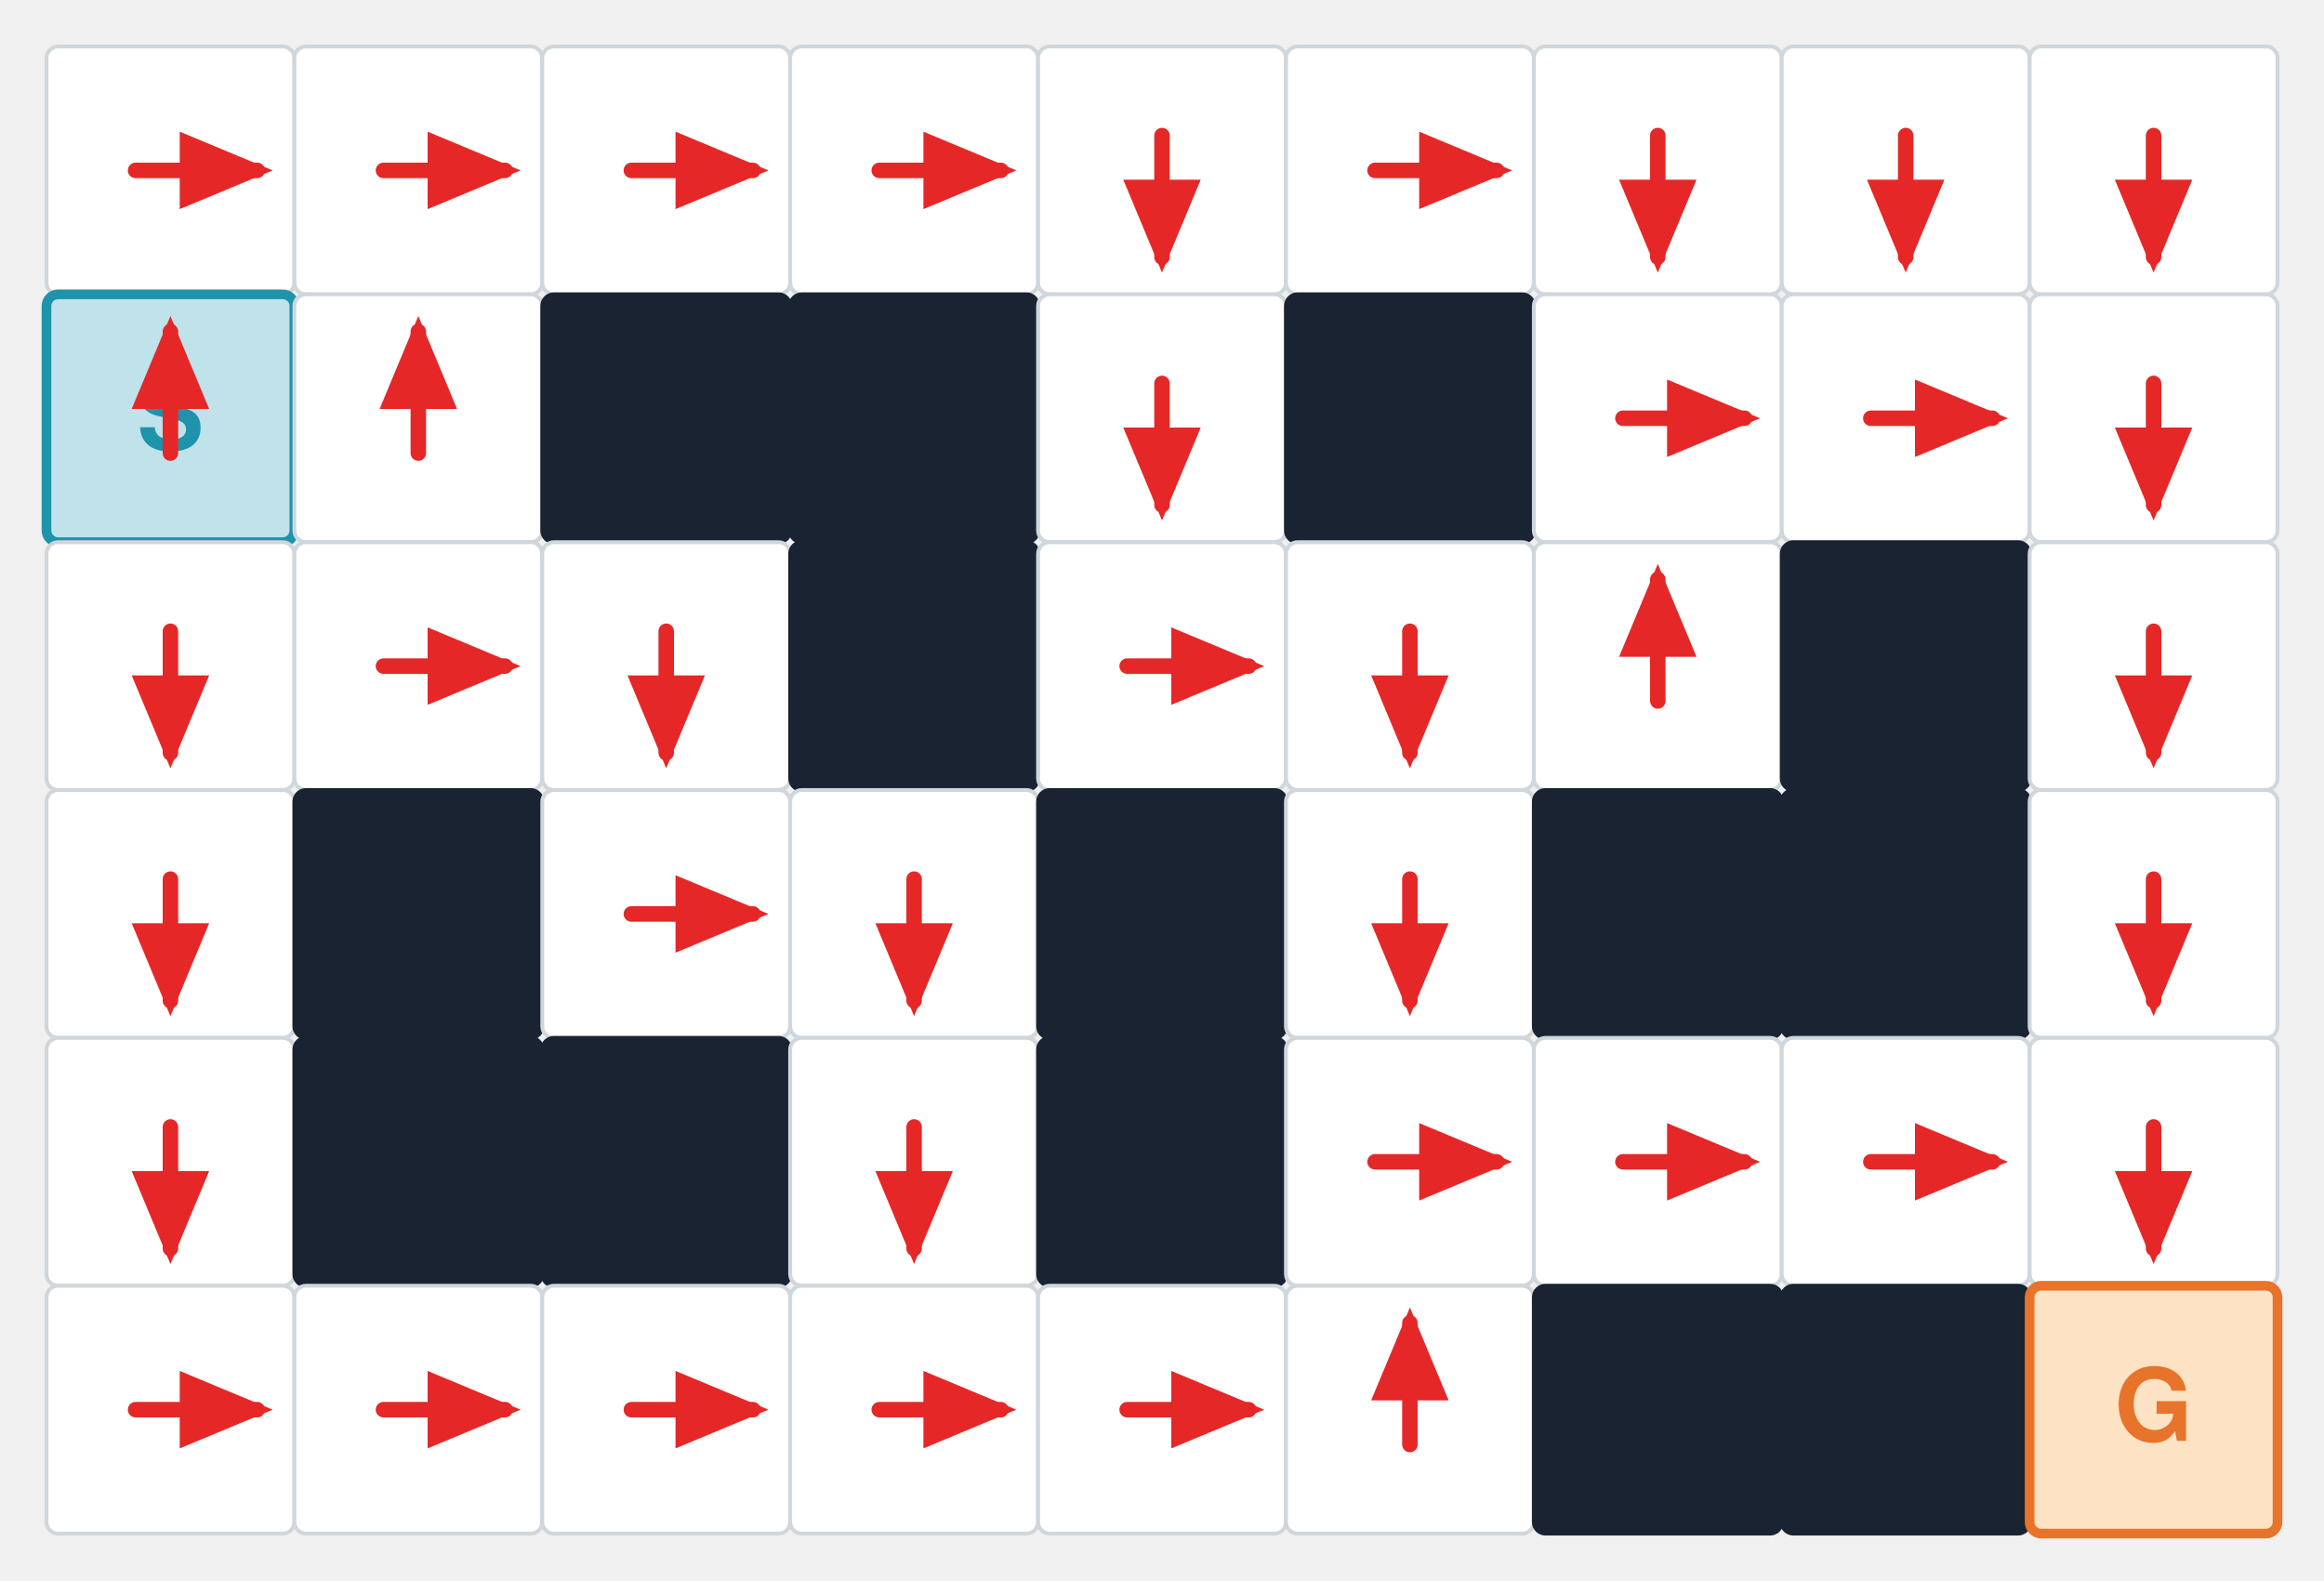
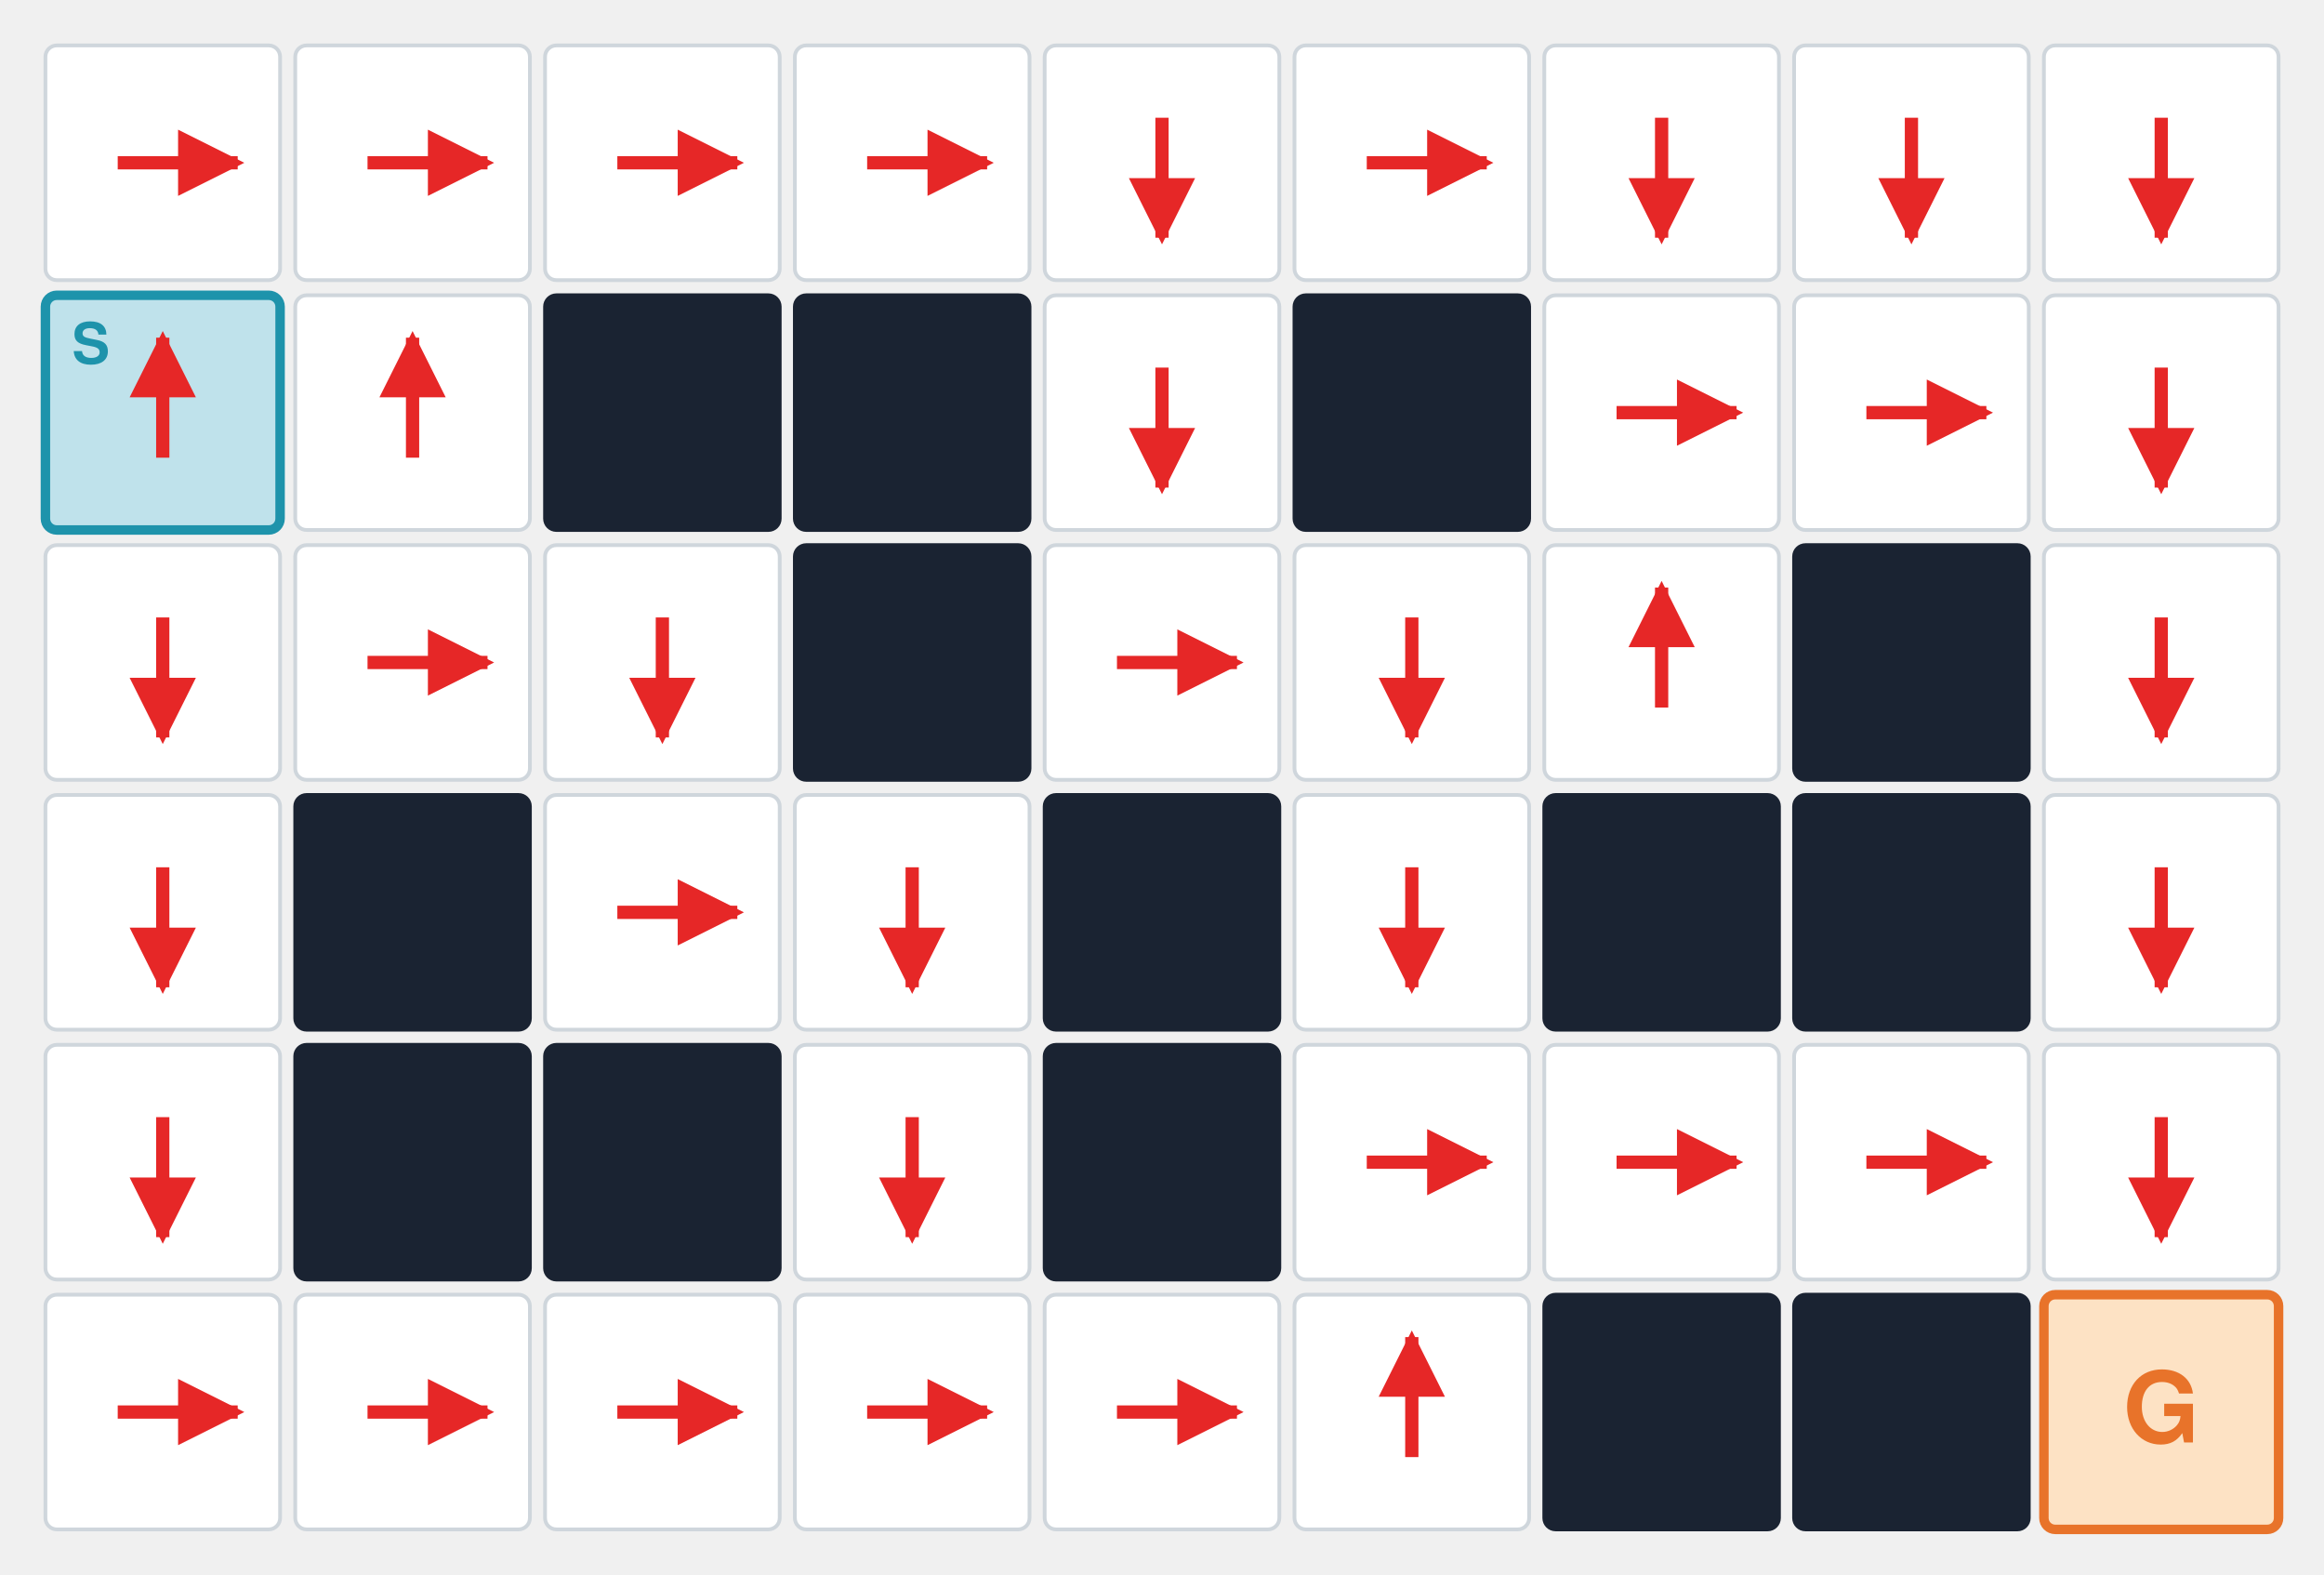
- <svg xmlns="http://www.w3.org/2000/svg" viewBox="0 0 600 408" font-family="-apple-system, BlinkMacSystemFont, 'Segoe UI', Helvetica, Arial, sans-serif">
+ <svg xmlns="http://www.w3.org/2000/svg" viewBox="0 0 614 416" font-family="-apple-system, BlinkMacSystemFont, 'Segoe UI', Helvetica, Arial, sans-serif">
  <defs>
-     <marker id="arrowhead" markerWidth="6" markerHeight="5" refX="5" refY="2.5" orient="auto">
-       <polygon points="0 0, 6 2.5, 0 5" fill="#E62727" />
+     <marker id="arrowhead" markerWidth="5" markerHeight="5" refX="4.5" refY="2.5" orient="auto" markerUnits="strokeWidth">
+       <polygon points="0 0, 5 2.5, 0 5" fill="#E62727" />
    </marker>
  </defs>
-   <rect x="12.0" y="12.0" width="64" height="64" rx="3" fill="#ffffff" stroke="#cfd6dc" stroke-width="1" />
-   <rect x="76.0" y="12.0" width="64" height="64" rx="3" fill="#ffffff" stroke="#cfd6dc" stroke-width="1" />
-   <rect x="140.0" y="12.0" width="64" height="64" rx="3" fill="#ffffff" stroke="#cfd6dc" stroke-width="1" />
-   <rect x="204.0" y="12.0" width="64" height="64" rx="3" fill="#ffffff" stroke="#cfd6dc" stroke-width="1" />
-   <rect x="268.0" y="12.0" width="64" height="64" rx="3" fill="#ffffff" stroke="#cfd6dc" stroke-width="1" />
-   <rect x="332.0" y="12.0" width="64" height="64" rx="3" fill="#ffffff" stroke="#cfd6dc" stroke-width="1" />
-   <rect x="396.0" y="12.0" width="64" height="64" rx="3" fill="#ffffff" stroke="#cfd6dc" stroke-width="1" />
-   <rect x="460.0" y="12.0" width="64" height="64" rx="3" fill="#ffffff" stroke="#cfd6dc" stroke-width="1" />
-   <rect x="524.0" y="12.0" width="64" height="64" rx="3" fill="#ffffff" stroke="#cfd6dc" stroke-width="1" />
-   <rect x="12.0" y="76.0" width="64" height="64" rx="3" fill="#bfe2eb" stroke="#1E93AB" stroke-width="2.5" />
-   <rect x="76.0" y="76.0" width="64" height="64" rx="3" fill="#ffffff" stroke="#cfd6dc" stroke-width="1" />
-   <rect x="140.0" y="76.0" width="64" height="64" rx="3" fill="#1a2332" stroke="#1a2332" stroke-width="1" />
-   <rect x="204.0" y="76.0" width="64" height="64" rx="3" fill="#1a2332" stroke="#1a2332" stroke-width="1" />
-   <rect x="268.0" y="76.0" width="64" height="64" rx="3" fill="#ffffff" stroke="#cfd6dc" stroke-width="1" />
-   <rect x="332.0" y="76.0" width="64" height="64" rx="3" fill="#1a2332" stroke="#1a2332" stroke-width="1" />
-   <rect x="396.0" y="76.0" width="64" height="64" rx="3" fill="#ffffff" stroke="#cfd6dc" stroke-width="1" />
-   <rect x="460.0" y="76.0" width="64" height="64" rx="3" fill="#ffffff" stroke="#cfd6dc" stroke-width="1" />
-   <rect x="524.0" y="76.0" width="64" height="64" rx="3" fill="#ffffff" stroke="#cfd6dc" stroke-width="1" />
-   <rect x="12.0" y="140.0" width="64" height="64" rx="3" fill="#ffffff" stroke="#cfd6dc" stroke-width="1" />
-   <rect x="76.0" y="140.0" width="64" height="64" rx="3" fill="#ffffff" stroke="#cfd6dc" stroke-width="1" />
-   <rect x="140.0" y="140.0" width="64" height="64" rx="3" fill="#ffffff" stroke="#cfd6dc" stroke-width="1" />
-   <rect x="204.0" y="140.0" width="64" height="64" rx="3" fill="#1a2332" stroke="#1a2332" stroke-width="1" />
-   <rect x="268.0" y="140.0" width="64" height="64" rx="3" fill="#ffffff" stroke="#cfd6dc" stroke-width="1" />
-   <rect x="332.0" y="140.0" width="64" height="64" rx="3" fill="#ffffff" stroke="#cfd6dc" stroke-width="1" />
-   <rect x="396.0" y="140.0" width="64" height="64" rx="3" fill="#ffffff" stroke="#cfd6dc" stroke-width="1" />
-   <rect x="460.0" y="140.0" width="64" height="64" rx="3" fill="#1a2332" stroke="#1a2332" stroke-width="1" />
-   <rect x="524.0" y="140.0" width="64" height="64" rx="3" fill="#ffffff" stroke="#cfd6dc" stroke-width="1" />
-   <rect x="12.0" y="204.0" width="64" height="64" rx="3" fill="#ffffff" stroke="#cfd6dc" stroke-width="1" />
-   <rect x="76.0" y="204.0" width="64" height="64" rx="3" fill="#1a2332" stroke="#1a2332" stroke-width="1" />
-   <rect x="140.0" y="204.0" width="64" height="64" rx="3" fill="#ffffff" stroke="#cfd6dc" stroke-width="1" />
-   <rect x="204.0" y="204.0" width="64" height="64" rx="3" fill="#ffffff" stroke="#cfd6dc" stroke-width="1" />
-   <rect x="268.0" y="204.0" width="64" height="64" rx="3" fill="#1a2332" stroke="#1a2332" stroke-width="1" />
-   <rect x="332.0" y="204.0" width="64" height="64" rx="3" fill="#ffffff" stroke="#cfd6dc" stroke-width="1" />
-   <rect x="396.0" y="204.0" width="64" height="64" rx="3" fill="#1a2332" stroke="#1a2332" stroke-width="1" />
-   <rect x="460.0" y="204.0" width="64" height="64" rx="3" fill="#1a2332" stroke="#1a2332" stroke-width="1" />
-   <rect x="524.0" y="204.0" width="64" height="64" rx="3" fill="#ffffff" stroke="#cfd6dc" stroke-width="1" />
-   <rect x="12.0" y="268.0" width="64" height="64" rx="3" fill="#ffffff" stroke="#cfd6dc" stroke-width="1" />
-   <rect x="76.0" y="268.0" width="64" height="64" rx="3" fill="#1a2332" stroke="#1a2332" stroke-width="1" />
-   <rect x="140.0" y="268.0" width="64" height="64" rx="3" fill="#1a2332" stroke="#1a2332" stroke-width="1" />
-   <rect x="204.0" y="268.0" width="64" height="64" rx="3" fill="#ffffff" stroke="#cfd6dc" stroke-width="1" />
-   <rect x="268.0" y="268.0" width="64" height="64" rx="3" fill="#1a2332" stroke="#1a2332" stroke-width="1" />
-   <rect x="332.0" y="268.0" width="64" height="64" rx="3" fill="#ffffff" stroke="#cfd6dc" stroke-width="1" />
-   <rect x="396.0" y="268.0" width="64" height="64" rx="3" fill="#ffffff" stroke="#cfd6dc" stroke-width="1" />
-   <rect x="460.0" y="268.0" width="64" height="64" rx="3" fill="#ffffff" stroke="#cfd6dc" stroke-width="1" />
-   <rect x="524.0" y="268.0" width="64" height="64" rx="3" fill="#ffffff" stroke="#cfd6dc" stroke-width="1" />
-   <rect x="12.0" y="332.0" width="64" height="64" rx="3" fill="#ffffff" stroke="#cfd6dc" stroke-width="1" />
-   <rect x="76.0" y="332.0" width="64" height="64" rx="3" fill="#ffffff" stroke="#cfd6dc" stroke-width="1" />
-   <rect x="140.0" y="332.0" width="64" height="64" rx="3" fill="#ffffff" stroke="#cfd6dc" stroke-width="1" />
-   <rect x="204.0" y="332.0" width="64" height="64" rx="3" fill="#ffffff" stroke="#cfd6dc" stroke-width="1" />
-   <rect x="268.0" y="332.0" width="64" height="64" rx="3" fill="#ffffff" stroke="#cfd6dc" stroke-width="1" />
-   <rect x="332.0" y="332.0" width="64" height="64" rx="3" fill="#ffffff" stroke="#cfd6dc" stroke-width="1" />
-   <rect x="396.0" y="332.0" width="64" height="64" rx="3" fill="#1a2332" stroke="#1a2332" stroke-width="1" />
-   <rect x="460.0" y="332.0" width="64" height="64" rx="3" fill="#1a2332" stroke="#1a2332" stroke-width="1" />
-   <rect x="524.0" y="332.0" width="64" height="64" rx="3" fill="#fde2c4" stroke="#e8732a" stroke-width="2.5" />
-   <text x="44.0" y="116.0" text-anchor="middle" font-size="26" font-weight="700" fill="#1E93AB">S</text>
-   <text x="556.0" y="372.0" text-anchor="middle" font-size="26" font-weight="700" fill="#e8732a">G</text>
-   <line x1="35.0" y1="44.0" x2="66.4" y2="44.0" stroke="#E62727" stroke-width="4" stroke-linecap="round" marker-end="url(#arrowhead)" />
-   <line x1="99.0" y1="44.0" x2="130.4" y2="44.0" stroke="#E62727" stroke-width="4" stroke-linecap="round" marker-end="url(#arrowhead)" />
-   <line x1="163.0" y1="44.0" x2="194.4" y2="44.0" stroke="#E62727" stroke-width="4" stroke-linecap="round" marker-end="url(#arrowhead)" />
-   <line x1="227.0" y1="44.0" x2="258.4" y2="44.0" stroke="#E62727" stroke-width="4" stroke-linecap="round" marker-end="url(#arrowhead)" />
-   <line x1="300.0" y1="35.0" x2="300.0" y2="66.4" stroke="#E62727" stroke-width="4" stroke-linecap="round" marker-end="url(#arrowhead)" />
-   <line x1="355.0" y1="44.0" x2="386.4" y2="44.0" stroke="#E62727" stroke-width="4" stroke-linecap="round" marker-end="url(#arrowhead)" />
-   <line x1="428.0" y1="35.0" x2="428.0" y2="66.4" stroke="#E62727" stroke-width="4" stroke-linecap="round" marker-end="url(#arrowhead)" />
-   <line x1="492.0" y1="35.0" x2="492.0" y2="66.4" stroke="#E62727" stroke-width="4" stroke-linecap="round" marker-end="url(#arrowhead)" />
-   <line x1="556.0" y1="35.0" x2="556.0" y2="66.4" stroke="#E62727" stroke-width="4" stroke-linecap="round" marker-end="url(#arrowhead)" />
-   <line x1="44.0" y1="117.0" x2="44.0" y2="85.6" stroke="#E62727" stroke-width="4" stroke-linecap="round" marker-end="url(#arrowhead)" />
-   <line x1="108.0" y1="117.0" x2="108.0" y2="85.6" stroke="#E62727" stroke-width="4" stroke-linecap="round" marker-end="url(#arrowhead)" />
-   <line x1="300.0" y1="99.0" x2="300.0" y2="130.4" stroke="#E62727" stroke-width="4" stroke-linecap="round" marker-end="url(#arrowhead)" />
-   <line x1="419.0" y1="108.0" x2="450.4" y2="108.0" stroke="#E62727" stroke-width="4" stroke-linecap="round" marker-end="url(#arrowhead)" />
-   <line x1="483.0" y1="108.0" x2="514.4" y2="108.0" stroke="#E62727" stroke-width="4" stroke-linecap="round" marker-end="url(#arrowhead)" />
-   <line x1="556.0" y1="99.0" x2="556.0" y2="130.4" stroke="#E62727" stroke-width="4" stroke-linecap="round" marker-end="url(#arrowhead)" />
-   <line x1="44.0" y1="163.0" x2="44.0" y2="194.4" stroke="#E62727" stroke-width="4" stroke-linecap="round" marker-end="url(#arrowhead)" />
-   <line x1="99.0" y1="172.0" x2="130.4" y2="172.0" stroke="#E62727" stroke-width="4" stroke-linecap="round" marker-end="url(#arrowhead)" />
-   <line x1="172.0" y1="163.0" x2="172.0" y2="194.4" stroke="#E62727" stroke-width="4" stroke-linecap="round" marker-end="url(#arrowhead)" />
-   <line x1="291.0" y1="172.0" x2="322.4" y2="172.0" stroke="#E62727" stroke-width="4" stroke-linecap="round" marker-end="url(#arrowhead)" />
-   <line x1="364.0" y1="163.0" x2="364.0" y2="194.4" stroke="#E62727" stroke-width="4" stroke-linecap="round" marker-end="url(#arrowhead)" />
-   <line x1="428.0" y1="181.0" x2="428.0" y2="149.6" stroke="#E62727" stroke-width="4" stroke-linecap="round" marker-end="url(#arrowhead)" />
-   <line x1="556.0" y1="163.0" x2="556.0" y2="194.4" stroke="#E62727" stroke-width="4" stroke-linecap="round" marker-end="url(#arrowhead)" />
-   <line x1="44.0" y1="227.0" x2="44.0" y2="258.4" stroke="#E62727" stroke-width="4" stroke-linecap="round" marker-end="url(#arrowhead)" />
-   <line x1="163.0" y1="236.0" x2="194.4" y2="236.0" stroke="#E62727" stroke-width="4" stroke-linecap="round" marker-end="url(#arrowhead)" />
-   <line x1="236.0" y1="227.0" x2="236.0" y2="258.4" stroke="#E62727" stroke-width="4" stroke-linecap="round" marker-end="url(#arrowhead)" />
-   <line x1="364.0" y1="227.0" x2="364.0" y2="258.4" stroke="#E62727" stroke-width="4" stroke-linecap="round" marker-end="url(#arrowhead)" />
-   <line x1="556.0" y1="227.0" x2="556.0" y2="258.4" stroke="#E62727" stroke-width="4" stroke-linecap="round" marker-end="url(#arrowhead)" />
-   <line x1="44.0" y1="291.0" x2="44.0" y2="322.4" stroke="#E62727" stroke-width="4" stroke-linecap="round" marker-end="url(#arrowhead)" />
-   <line x1="236.0" y1="291.0" x2="236.0" y2="322.4" stroke="#E62727" stroke-width="4" stroke-linecap="round" marker-end="url(#arrowhead)" />
-   <line x1="355.0" y1="300.0" x2="386.4" y2="300.0" stroke="#E62727" stroke-width="4" stroke-linecap="round" marker-end="url(#arrowhead)" />
-   <line x1="419.0" y1="300.0" x2="450.4" y2="300.0" stroke="#E62727" stroke-width="4" stroke-linecap="round" marker-end="url(#arrowhead)" />
-   <line x1="483.0" y1="300.0" x2="514.4" y2="300.0" stroke="#E62727" stroke-width="4" stroke-linecap="round" marker-end="url(#arrowhead)" />
-   <line x1="556.0" y1="291.0" x2="556.0" y2="322.4" stroke="#E62727" stroke-width="4" stroke-linecap="round" marker-end="url(#arrowhead)" />
-   <line x1="35.0" y1="364.0" x2="66.4" y2="364.0" stroke="#E62727" stroke-width="4" stroke-linecap="round" marker-end="url(#arrowhead)" />
-   <line x1="99.0" y1="364.0" x2="130.4" y2="364.0" stroke="#E62727" stroke-width="4" stroke-linecap="round" marker-end="url(#arrowhead)" />
-   <line x1="163.0" y1="364.0" x2="194.4" y2="364.0" stroke="#E62727" stroke-width="4" stroke-linecap="round" marker-end="url(#arrowhead)" />
-   <line x1="227.0" y1="364.0" x2="258.4" y2="364.0" stroke="#E62727" stroke-width="4" stroke-linecap="round" marker-end="url(#arrowhead)" />
-   <line x1="291.0" y1="364.0" x2="322.4" y2="364.0" stroke="#E62727" stroke-width="4" stroke-linecap="round" marker-end="url(#arrowhead)" />
-   <line x1="364.0" y1="373.0" x2="364.0" y2="341.6" stroke="#E62727" stroke-width="4" stroke-linecap="round" marker-end="url(#arrowhead)" />
+   <rect x="12.0" y="12.0" width="62" height="62" rx="3" fill="#ffffff" stroke="#cfd6dc" stroke-width="1" />
+   <rect x="78.0" y="12.0" width="62" height="62" rx="3" fill="#ffffff" stroke="#cfd6dc" stroke-width="1" />
+   <rect x="144.0" y="12.0" width="62" height="62" rx="3" fill="#ffffff" stroke="#cfd6dc" stroke-width="1" />
+   <rect x="210.0" y="12.0" width="62" height="62" rx="3" fill="#ffffff" stroke="#cfd6dc" stroke-width="1" />
+   <rect x="276.0" y="12.0" width="62" height="62" rx="3" fill="#ffffff" stroke="#cfd6dc" stroke-width="1" />
+   <rect x="342.0" y="12.0" width="62" height="62" rx="3" fill="#ffffff" stroke="#cfd6dc" stroke-width="1" />
+   <rect x="408.0" y="12.0" width="62" height="62" rx="3" fill="#ffffff" stroke="#cfd6dc" stroke-width="1" />
+   <rect x="474.0" y="12.0" width="62" height="62" rx="3" fill="#ffffff" stroke="#cfd6dc" stroke-width="1" />
+   <rect x="540.0" y="12.0" width="62" height="62" rx="3" fill="#ffffff" stroke="#cfd6dc" stroke-width="1" />
+   <rect x="12.0" y="78.0" width="62" height="62" rx="3" fill="#bfe2eb" stroke="#1E93AB" stroke-width="2.5" />
+   <rect x="78.0" y="78.0" width="62" height="62" rx="3" fill="#ffffff" stroke="#cfd6dc" stroke-width="1" />
+   <rect x="144.0" y="78.0" width="62" height="62" rx="3" fill="#1a2332" stroke="#1a2332" stroke-width="1" />
+   <rect x="210.0" y="78.0" width="62" height="62" rx="3" fill="#1a2332" stroke="#1a2332" stroke-width="1" />
+   <rect x="276.0" y="78.0" width="62" height="62" rx="3" fill="#ffffff" stroke="#cfd6dc" stroke-width="1" />
+   <rect x="342.0" y="78.0" width="62" height="62" rx="3" fill="#1a2332" stroke="#1a2332" stroke-width="1" />
+   <rect x="408.0" y="78.0" width="62" height="62" rx="3" fill="#ffffff" stroke="#cfd6dc" stroke-width="1" />
+   <rect x="474.0" y="78.0" width="62" height="62" rx="3" fill="#ffffff" stroke="#cfd6dc" stroke-width="1" />
+   <rect x="540.0" y="78.0" width="62" height="62" rx="3" fill="#ffffff" stroke="#cfd6dc" stroke-width="1" />
+   <rect x="12.0" y="144.0" width="62" height="62" rx="3" fill="#ffffff" stroke="#cfd6dc" stroke-width="1" />
+   <rect x="78.0" y="144.0" width="62" height="62" rx="3" fill="#ffffff" stroke="#cfd6dc" stroke-width="1" />
+   <rect x="144.0" y="144.0" width="62" height="62" rx="3" fill="#ffffff" stroke="#cfd6dc" stroke-width="1" />
+   <rect x="210.0" y="144.0" width="62" height="62" rx="3" fill="#1a2332" stroke="#1a2332" stroke-width="1" />
+   <rect x="276.0" y="144.0" width="62" height="62" rx="3" fill="#ffffff" stroke="#cfd6dc" stroke-width="1" />
+   <rect x="342.0" y="144.0" width="62" height="62" rx="3" fill="#ffffff" stroke="#cfd6dc" stroke-width="1" />
+   <rect x="408.0" y="144.0" width="62" height="62" rx="3" fill="#ffffff" stroke="#cfd6dc" stroke-width="1" />
+   <rect x="474.0" y="144.0" width="62" height="62" rx="3" fill="#1a2332" stroke="#1a2332" stroke-width="1" />
+   <rect x="540.0" y="144.0" width="62" height="62" rx="3" fill="#ffffff" stroke="#cfd6dc" stroke-width="1" />
+   <rect x="12.0" y="210.0" width="62" height="62" rx="3" fill="#ffffff" stroke="#cfd6dc" stroke-width="1" />
+   <rect x="78.0" y="210.0" width="62" height="62" rx="3" fill="#1a2332" stroke="#1a2332" stroke-width="1" />
+   <rect x="144.0" y="210.0" width="62" height="62" rx="3" fill="#ffffff" stroke="#cfd6dc" stroke-width="1" />
+   <rect x="210.0" y="210.0" width="62" height="62" rx="3" fill="#ffffff" stroke="#cfd6dc" stroke-width="1" />
+   <rect x="276.0" y="210.0" width="62" height="62" rx="3" fill="#1a2332" stroke="#1a2332" stroke-width="1" />
+   <rect x="342.0" y="210.0" width="62" height="62" rx="3" fill="#ffffff" stroke="#cfd6dc" stroke-width="1" />
+   <rect x="408.0" y="210.0" width="62" height="62" rx="3" fill="#1a2332" stroke="#1a2332" stroke-width="1" />
+   <rect x="474.0" y="210.0" width="62" height="62" rx="3" fill="#1a2332" stroke="#1a2332" stroke-width="1" />
+   <rect x="540.0" y="210.0" width="62" height="62" rx="3" fill="#ffffff" stroke="#cfd6dc" stroke-width="1" />
+   <rect x="12.0" y="276.0" width="62" height="62" rx="3" fill="#ffffff" stroke="#cfd6dc" stroke-width="1" />
+   <rect x="78.0" y="276.0" width="62" height="62" rx="3" fill="#1a2332" stroke="#1a2332" stroke-width="1" />
+   <rect x="144.0" y="276.0" width="62" height="62" rx="3" fill="#1a2332" stroke="#1a2332" stroke-width="1" />
+   <rect x="210.0" y="276.0" width="62" height="62" rx="3" fill="#ffffff" stroke="#cfd6dc" stroke-width="1" />
+   <rect x="276.0" y="276.0" width="62" height="62" rx="3" fill="#1a2332" stroke="#1a2332" stroke-width="1" />
+   <rect x="342.0" y="276.0" width="62" height="62" rx="3" fill="#ffffff" stroke="#cfd6dc" stroke-width="1" />
+   <rect x="408.0" y="276.0" width="62" height="62" rx="3" fill="#ffffff" stroke="#cfd6dc" stroke-width="1" />
+   <rect x="474.0" y="276.0" width="62" height="62" rx="3" fill="#ffffff" stroke="#cfd6dc" stroke-width="1" />
+   <rect x="540.0" y="276.0" width="62" height="62" rx="3" fill="#ffffff" stroke="#cfd6dc" stroke-width="1" />
+   <rect x="12.0" y="342.0" width="62" height="62" rx="3" fill="#ffffff" stroke="#cfd6dc" stroke-width="1" />
+   <rect x="78.0" y="342.0" width="62" height="62" rx="3" fill="#ffffff" stroke="#cfd6dc" stroke-width="1" />
+   <rect x="144.0" y="342.0" width="62" height="62" rx="3" fill="#ffffff" stroke="#cfd6dc" stroke-width="1" />
+   <rect x="210.0" y="342.0" width="62" height="62" rx="3" fill="#ffffff" stroke="#cfd6dc" stroke-width="1" />
+   <rect x="276.0" y="342.0" width="62" height="62" rx="3" fill="#ffffff" stroke="#cfd6dc" stroke-width="1" />
+   <rect x="342.0" y="342.0" width="62" height="62" rx="3" fill="#ffffff" stroke="#cfd6dc" stroke-width="1" />
+   <rect x="408.0" y="342.0" width="62" height="62" rx="3" fill="#1a2332" stroke="#1a2332" stroke-width="1" />
+   <rect x="474.0" y="342.0" width="62" height="62" rx="3" fill="#1a2332" stroke="#1a2332" stroke-width="1" />
+   <rect x="540.0" y="342.0" width="62" height="62" rx="3" fill="#fde2c4" stroke="#e8732a" stroke-width="2.5" />
+   <text x="19.0" y="96.0" font-size="15" font-weight="700" fill="#1E93AB">S</text>
+   <text x="571.0" y="381.0" text-anchor="middle" font-size="26" font-weight="700" fill="#e8732a">G</text>
+   <line x1="31.1" y1="43.0" x2="62.8" y2="43.0" stroke="#E62727" stroke-width="3.5" stroke-linecap="butt" marker-end="url(#arrowhead)" />
+   <line x1="97.1" y1="43.0" x2="128.8" y2="43.0" stroke="#E62727" stroke-width="3.5" stroke-linecap="butt" marker-end="url(#arrowhead)" />
+   <line x1="163.1" y1="43.0" x2="194.8" y2="43.0" stroke="#E62727" stroke-width="3.5" stroke-linecap="butt" marker-end="url(#arrowhead)" />
+   <line x1="229.1" y1="43.0" x2="260.8" y2="43.0" stroke="#E62727" stroke-width="3.5" stroke-linecap="butt" marker-end="url(#arrowhead)" />
+   <line x1="307.0" y1="31.1" x2="307.0" y2="62.8" stroke="#E62727" stroke-width="3.5" stroke-linecap="butt" marker-end="url(#arrowhead)" />
+   <line x1="361.1" y1="43.0" x2="392.8" y2="43.0" stroke="#E62727" stroke-width="3.5" stroke-linecap="butt" marker-end="url(#arrowhead)" />
+   <line x1="439.0" y1="31.1" x2="439.0" y2="62.8" stroke="#E62727" stroke-width="3.5" stroke-linecap="butt" marker-end="url(#arrowhead)" />
+   <line x1="505.0" y1="31.1" x2="505.0" y2="62.8" stroke="#E62727" stroke-width="3.5" stroke-linecap="butt" marker-end="url(#arrowhead)" />
+   <line x1="571.0" y1="31.1" x2="571.0" y2="62.8" stroke="#E62727" stroke-width="3.5" stroke-linecap="butt" marker-end="url(#arrowhead)" />
+   <line x1="43.0" y1="120.9" x2="43.0" y2="89.2" stroke="#E62727" stroke-width="3.5" stroke-linecap="butt" marker-end="url(#arrowhead)" />
+   <line x1="109.0" y1="120.9" x2="109.0" y2="89.2" stroke="#E62727" stroke-width="3.5" stroke-linecap="butt" marker-end="url(#arrowhead)" />
+   <line x1="307.0" y1="97.1" x2="307.0" y2="128.8" stroke="#E62727" stroke-width="3.5" stroke-linecap="butt" marker-end="url(#arrowhead)" />
+   <line x1="427.1" y1="109.0" x2="458.8" y2="109.0" stroke="#E62727" stroke-width="3.5" stroke-linecap="butt" marker-end="url(#arrowhead)" />
+   <line x1="493.1" y1="109.0" x2="524.8" y2="109.0" stroke="#E62727" stroke-width="3.5" stroke-linecap="butt" marker-end="url(#arrowhead)" />
+   <line x1="571.0" y1="97.1" x2="571.0" y2="128.8" stroke="#E62727" stroke-width="3.5" stroke-linecap="butt" marker-end="url(#arrowhead)" />
+   <line x1="43.0" y1="163.1" x2="43.0" y2="194.8" stroke="#E62727" stroke-width="3.5" stroke-linecap="butt" marker-end="url(#arrowhead)" />
+   <line x1="97.1" y1="175.0" x2="128.8" y2="175.0" stroke="#E62727" stroke-width="3.5" stroke-linecap="butt" marker-end="url(#arrowhead)" />
+   <line x1="175.0" y1="163.1" x2="175.0" y2="194.8" stroke="#E62727" stroke-width="3.5" stroke-linecap="butt" marker-end="url(#arrowhead)" />
+   <line x1="295.1" y1="175.0" x2="326.8" y2="175.0" stroke="#E62727" stroke-width="3.5" stroke-linecap="butt" marker-end="url(#arrowhead)" />
+   <line x1="373.0" y1="163.1" x2="373.0" y2="194.8" stroke="#E62727" stroke-width="3.5" stroke-linecap="butt" marker-end="url(#arrowhead)" />
+   <line x1="439.0" y1="186.9" x2="439.0" y2="155.2" stroke="#E62727" stroke-width="3.5" stroke-linecap="butt" marker-end="url(#arrowhead)" />
+   <line x1="571.0" y1="163.1" x2="571.0" y2="194.8" stroke="#E62727" stroke-width="3.5" stroke-linecap="butt" marker-end="url(#arrowhead)" />
+   <line x1="43.0" y1="229.1" x2="43.0" y2="260.8" stroke="#E62727" stroke-width="3.5" stroke-linecap="butt" marker-end="url(#arrowhead)" />
+   <line x1="163.1" y1="241.0" x2="194.8" y2="241.0" stroke="#E62727" stroke-width="3.5" stroke-linecap="butt" marker-end="url(#arrowhead)" />
+   <line x1="241.0" y1="229.1" x2="241.0" y2="260.8" stroke="#E62727" stroke-width="3.5" stroke-linecap="butt" marker-end="url(#arrowhead)" />
+   <line x1="373.0" y1="229.1" x2="373.0" y2="260.8" stroke="#E62727" stroke-width="3.5" stroke-linecap="butt" marker-end="url(#arrowhead)" />
+   <line x1="571.0" y1="229.1" x2="571.0" y2="260.8" stroke="#E62727" stroke-width="3.5" stroke-linecap="butt" marker-end="url(#arrowhead)" />
+   <line x1="43.0" y1="295.1" x2="43.0" y2="326.8" stroke="#E62727" stroke-width="3.5" stroke-linecap="butt" marker-end="url(#arrowhead)" />
+   <line x1="241.0" y1="295.1" x2="241.0" y2="326.8" stroke="#E62727" stroke-width="3.5" stroke-linecap="butt" marker-end="url(#arrowhead)" />
+   <line x1="361.1" y1="307.0" x2="392.8" y2="307.0" stroke="#E62727" stroke-width="3.5" stroke-linecap="butt" marker-end="url(#arrowhead)" />
+   <line x1="427.1" y1="307.0" x2="458.8" y2="307.0" stroke="#E62727" stroke-width="3.5" stroke-linecap="butt" marker-end="url(#arrowhead)" />
+   <line x1="493.1" y1="307.0" x2="524.8" y2="307.0" stroke="#E62727" stroke-width="3.5" stroke-linecap="butt" marker-end="url(#arrowhead)" />
+   <line x1="571.0" y1="295.1" x2="571.0" y2="326.8" stroke="#E62727" stroke-width="3.5" stroke-linecap="butt" marker-end="url(#arrowhead)" />
+   <line x1="31.1" y1="373.0" x2="62.8" y2="373.0" stroke="#E62727" stroke-width="3.5" stroke-linecap="butt" marker-end="url(#arrowhead)" />
+   <line x1="97.1" y1="373.0" x2="128.8" y2="373.0" stroke="#E62727" stroke-width="3.5" stroke-linecap="butt" marker-end="url(#arrowhead)" />
+   <line x1="163.1" y1="373.0" x2="194.8" y2="373.0" stroke="#E62727" stroke-width="3.5" stroke-linecap="butt" marker-end="url(#arrowhead)" />
+   <line x1="229.1" y1="373.0" x2="260.8" y2="373.0" stroke="#E62727" stroke-width="3.5" stroke-linecap="butt" marker-end="url(#arrowhead)" />
+   <line x1="295.1" y1="373.0" x2="326.8" y2="373.0" stroke="#E62727" stroke-width="3.5" stroke-linecap="butt" marker-end="url(#arrowhead)" />
+   <line x1="373.0" y1="384.9" x2="373.0" y2="353.2" stroke="#E62727" stroke-width="3.5" stroke-linecap="butt" marker-end="url(#arrowhead)" />
</svg>
